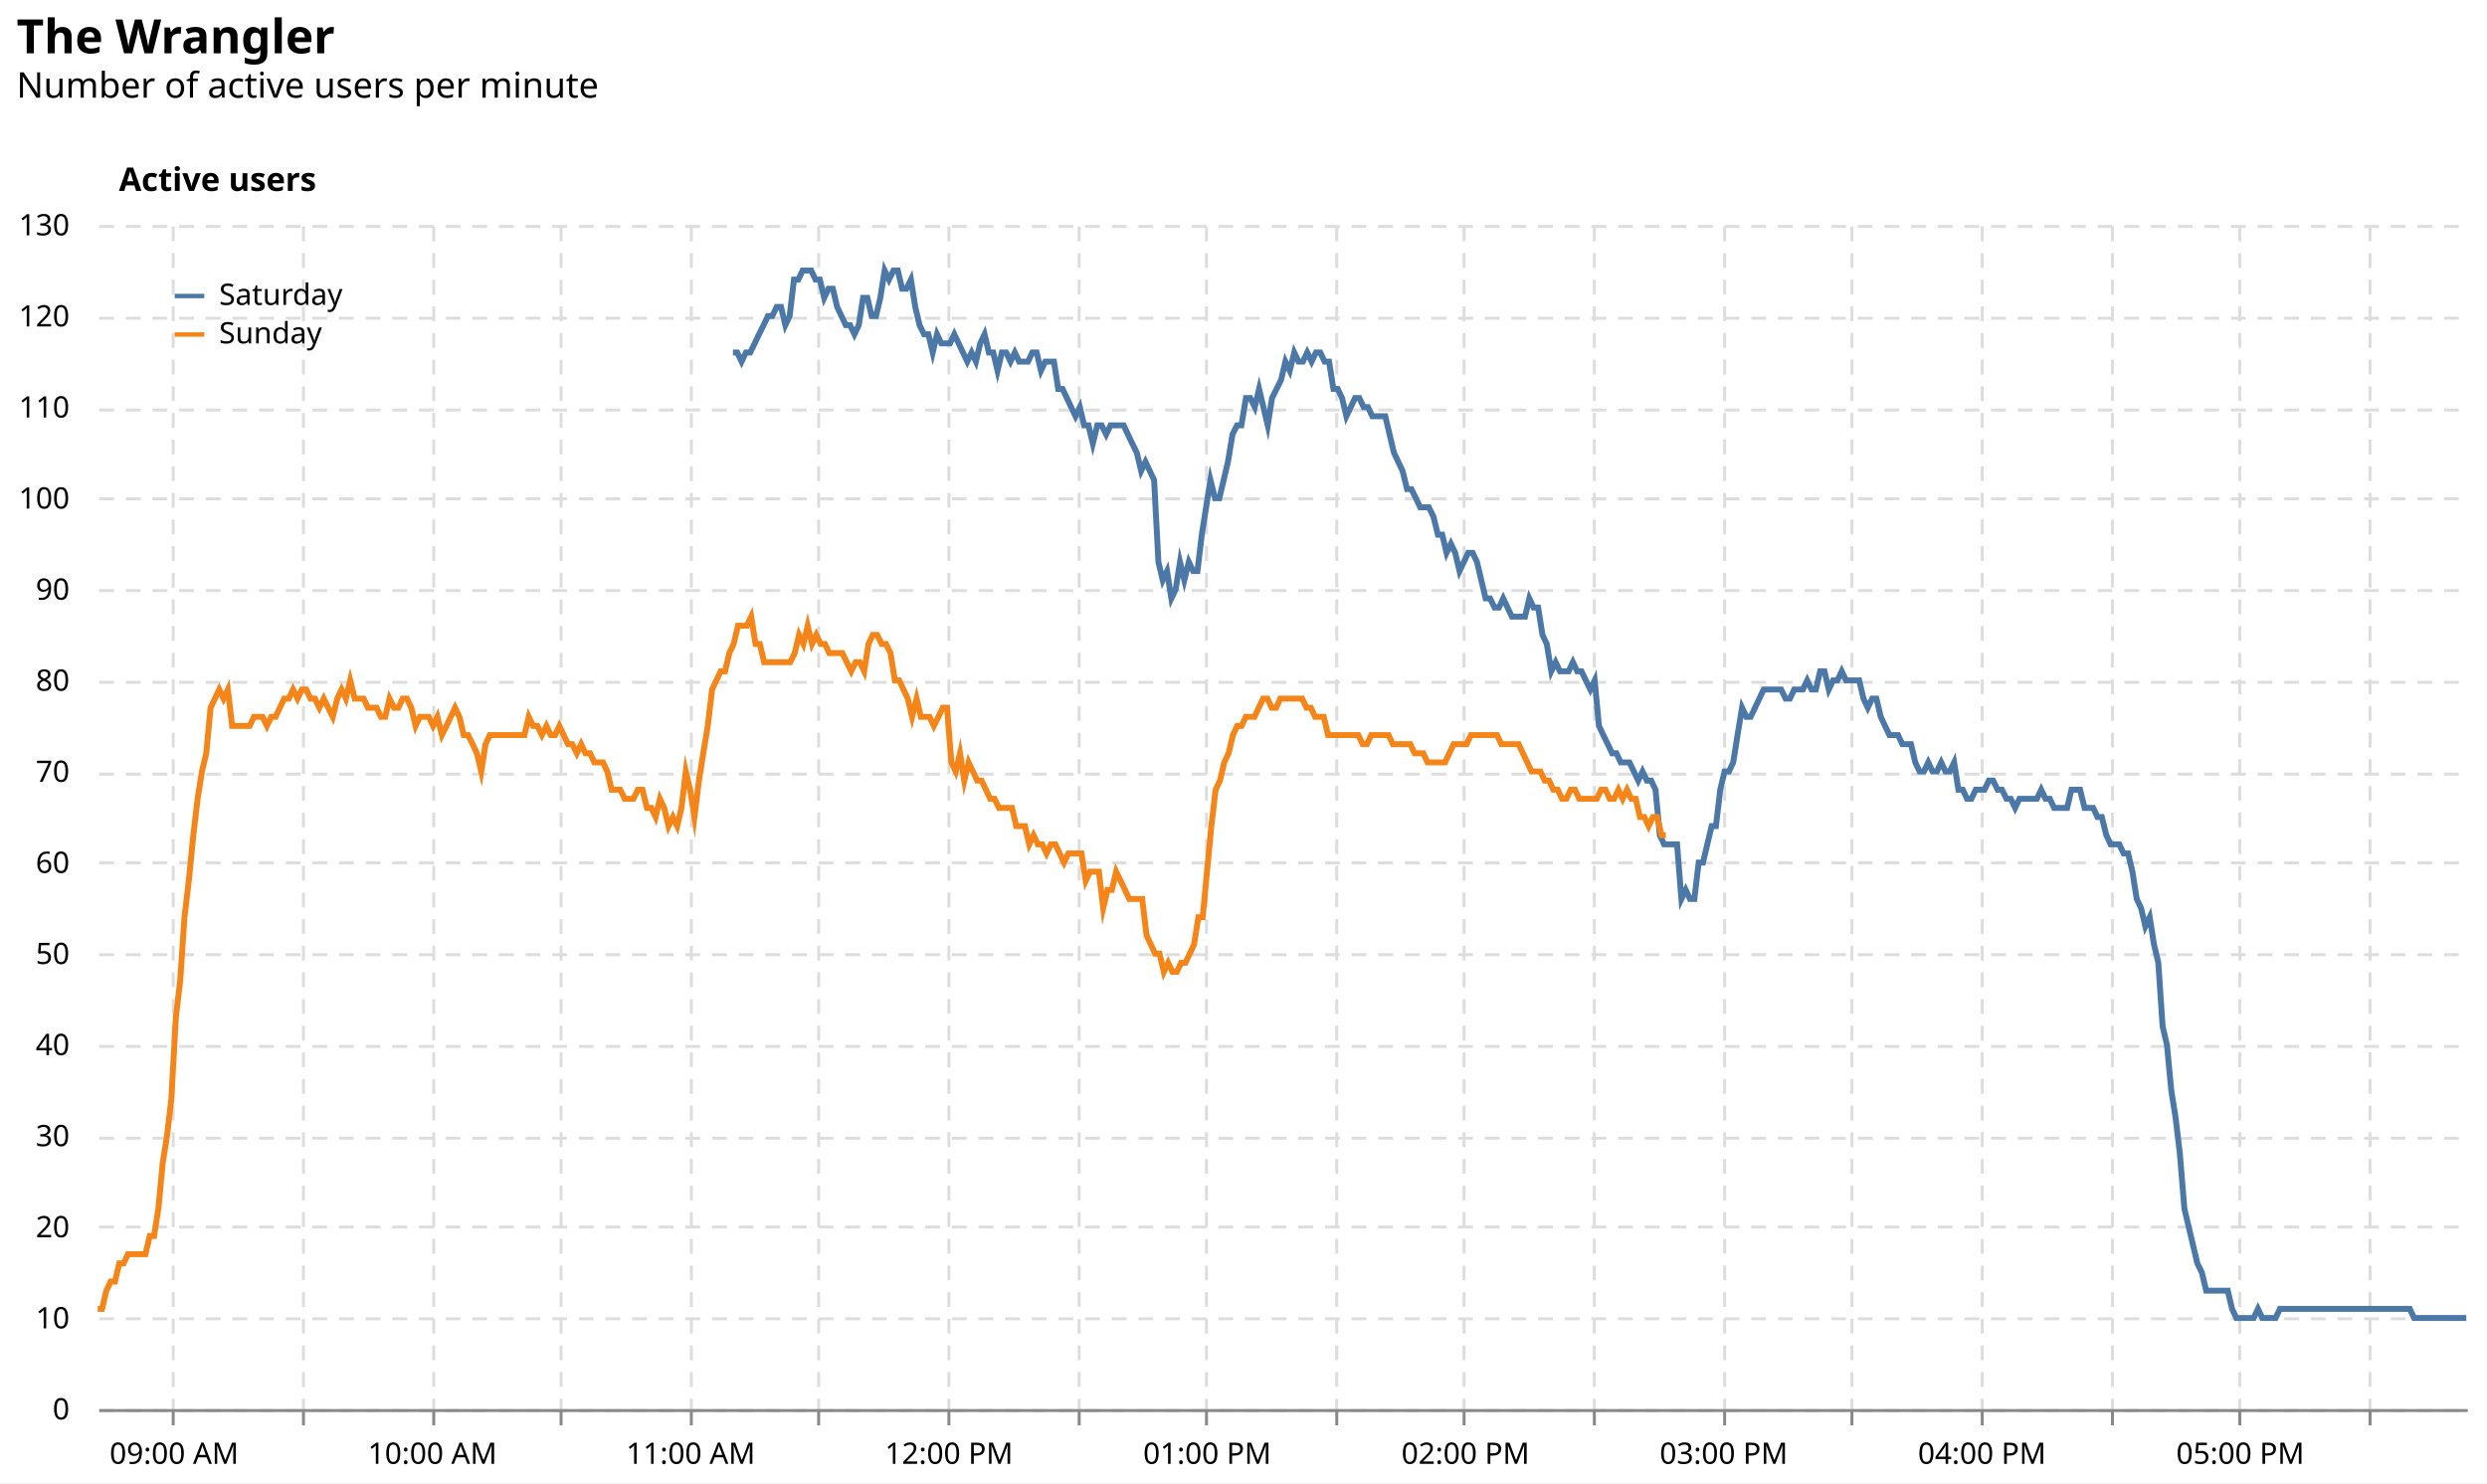
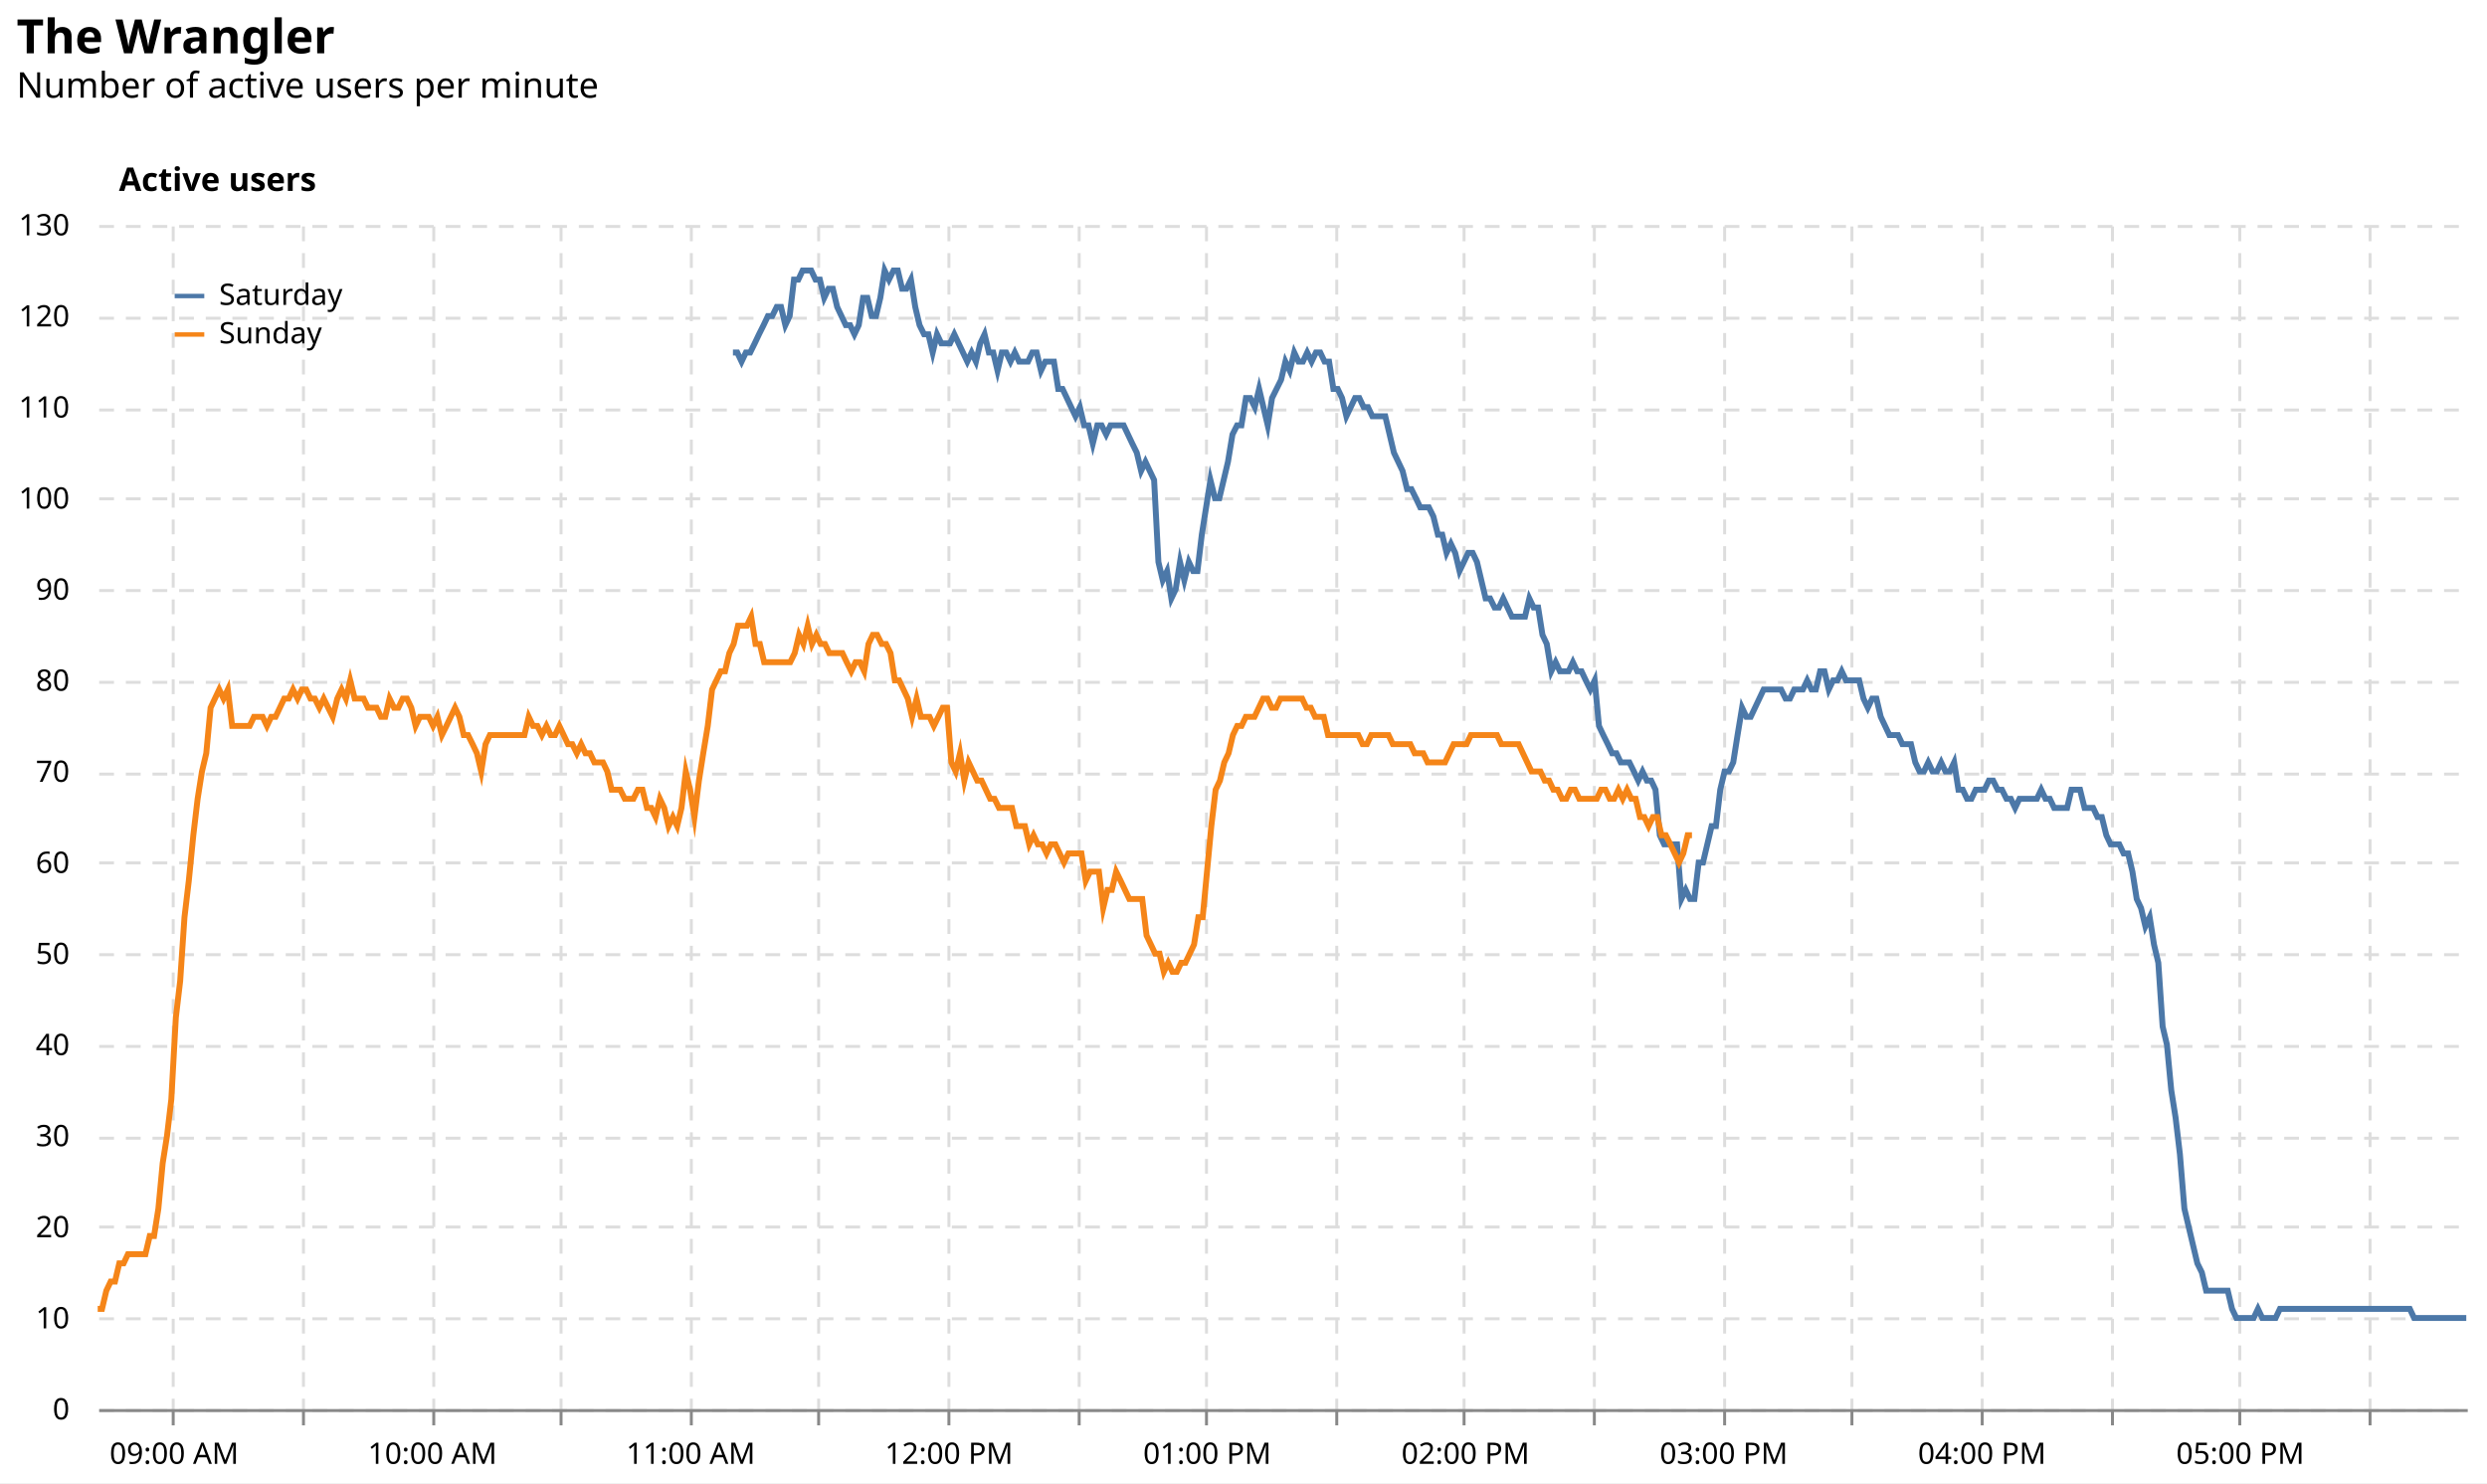
<svg xmlns="http://www.w3.org/2000/svg" version="1.1" class="marks" width="840" height="501" viewBox="0 0 840 501">
  <rect width="840" height="501" fill="white" />
  <g fill="none" stroke-miterlimit="10" transform="translate(33,76)">
    <g class="mark-group role-frame root" role="graphics-object" aria-roledescription="group mark container">
      <g transform="translate(0,0)">
        <path class="background" aria-hidden="true" d="M0,0h800v400h-800Z" stroke="#ddd" stroke-width="0" />
        <g>
          <g class="mark-group role-axis" role="graphics-symbol" aria-roledescription="axis" aria-label="X-axis for a time scale with values from Saturday, 13 November 2021, 8:42:34 AM to Saturday, 13 November 2021, 5:52:50 PM">
            <g transform="translate(0.5,400.5)">
              <path class="background" aria-hidden="true" d="M0,0h0v0h0Z" pointer-events="none" />
              <g>
                <g class="mark-rule role-axis-grid" pointer-events="none">
                  <line transform="translate(25,-400)" x2="0" y2="400" stroke="#ddd" stroke-width="1" stroke-dasharray="5,4" opacity="1" />
                  <line transform="translate(69,-400)" x2="0" y2="400" stroke="#ddd" stroke-width="1" stroke-dasharray="5,4" opacity="1" />
                  <line transform="translate(113,-400)" x2="0" y2="400" stroke="#ddd" stroke-width="1" stroke-dasharray="5,4" opacity="1" />
                  <line transform="translate(156,-400)" x2="0" y2="400" stroke="#ddd" stroke-width="1" stroke-dasharray="5,4" opacity="1" />
                  <line transform="translate(200,-400)" x2="0" y2="400" stroke="#ddd" stroke-width="1" stroke-dasharray="5,4" opacity="1" />
                  <line transform="translate(243,-400)" x2="0" y2="400" stroke="#ddd" stroke-width="1" stroke-dasharray="5,4" opacity="1" />
                  <line transform="translate(287,-400)" x2="0" y2="400" stroke="#ddd" stroke-width="1" stroke-dasharray="5,4" opacity="1" />
                  <line transform="translate(331,-400)" x2="0" y2="400" stroke="#ddd" stroke-width="1" stroke-dasharray="5,4" opacity="1" />
                  <line transform="translate(374,-400)" x2="0" y2="400" stroke="#ddd" stroke-width="1" stroke-dasharray="5,4" opacity="1" />
                  <line transform="translate(418,-400)" x2="0" y2="400" stroke="#ddd" stroke-width="1" stroke-dasharray="5,4" opacity="1" />
                  <line transform="translate(461,-400)" x2="0" y2="400" stroke="#ddd" stroke-width="1" stroke-dasharray="5,4" opacity="1" />
                  <line transform="translate(505,-400)" x2="0" y2="400" stroke="#ddd" stroke-width="1" stroke-dasharray="5,4" opacity="1" />
                  <line transform="translate(549,-400)" x2="0" y2="400" stroke="#ddd" stroke-width="1" stroke-dasharray="5,4" opacity="1" />
                  <line transform="translate(592,-400)" x2="0" y2="400" stroke="#ddd" stroke-width="1" stroke-dasharray="5,4" opacity="1" />
                  <line transform="translate(636,-400)" x2="0" y2="400" stroke="#ddd" stroke-width="1" stroke-dasharray="5,4" opacity="1" />
                  <line transform="translate(680,-400)" x2="0" y2="400" stroke="#ddd" stroke-width="1" stroke-dasharray="5,4" opacity="1" />
                  <line transform="translate(723,-400)" x2="0" y2="400" stroke="#ddd" stroke-width="1" stroke-dasharray="5,4" opacity="1" />
                  <line transform="translate(767,-400)" x2="0" y2="400" stroke="#ddd" stroke-width="1" stroke-dasharray="5,4" opacity="1" />
                </g>
              </g>
              <path class="foreground" aria-hidden="true" d="" pointer-events="none" display="none" />
            </g>
          </g>
          <g class="mark-group role-axis" role="graphics-symbol" aria-roledescription="axis" aria-label="Y-axis for a linear scale with values from 0 to 130">
            <g transform="translate(0.5,0.5)">
              <path class="background" aria-hidden="true" d="M0,0h0v0h0Z" pointer-events="none" />
              <g>
                <g class="mark-rule role-axis-grid" pointer-events="none">
                  <line transform="translate(0,400)" x2="800" y2="0" stroke="#ddd" stroke-width="1" stroke-dasharray="5,4" opacity="1" />
                  <line transform="translate(0,369)" x2="800" y2="0" stroke="#ddd" stroke-width="1" stroke-dasharray="5,4" opacity="1" />
                  <line transform="translate(0,338)" x2="800" y2="0" stroke="#ddd" stroke-width="1" stroke-dasharray="5,4" opacity="1" />
                  <line transform="translate(0,308)" x2="800" y2="0" stroke="#ddd" stroke-width="1" stroke-dasharray="5,4" opacity="1" />
                  <line transform="translate(0,277)" x2="800" y2="0" stroke="#ddd" stroke-width="1" stroke-dasharray="5,4" opacity="1" />
                  <line transform="translate(0,246)" x2="800" y2="0" stroke="#ddd" stroke-width="1" stroke-dasharray="5,4" opacity="1" />
                  <line transform="translate(0,215)" x2="800" y2="0" stroke="#ddd" stroke-width="1" stroke-dasharray="5,4" opacity="1" />
                  <line transform="translate(0,185)" x2="800" y2="0" stroke="#ddd" stroke-width="1" stroke-dasharray="5,4" opacity="1" />
                  <line transform="translate(0,154)" x2="800" y2="0" stroke="#ddd" stroke-width="1" stroke-dasharray="5,4" opacity="1" />
                  <line transform="translate(0,123)" x2="800" y2="0" stroke="#ddd" stroke-width="1" stroke-dasharray="5,4" opacity="1" />
                  <line transform="translate(0,92)" x2="800" y2="0" stroke="#ddd" stroke-width="1" stroke-dasharray="5,4" opacity="1" />
                  <line transform="translate(0,62)" x2="800" y2="0" stroke="#ddd" stroke-width="1" stroke-dasharray="5,4" opacity="1" />
                  <line transform="translate(0,31)" x2="800" y2="0" stroke="#ddd" stroke-width="1" stroke-dasharray="5,4" opacity="1" />
                  <line transform="translate(0,0)" x2="800" y2="0" stroke="#ddd" stroke-width="1" stroke-dasharray="5,4" opacity="1" />
                </g>
              </g>
              <path class="foreground" aria-hidden="true" d="" pointer-events="none" display="none" />
            </g>
          </g>
          <g class="mark-group role-axis" role="graphics-symbol" aria-roledescription="axis" aria-label="X-axis for a time scale with values from Saturday, 13 November 2021, 8:42:34 AM to Saturday, 13 November 2021, 5:52:50 PM">
            <g transform="translate(0.5,400.5)">
              <path class="background" aria-hidden="true" d="M0,0h0v0h0Z" pointer-events="none" />
              <g>
                <g class="mark-rule role-axis-tick" pointer-events="none">
                  <line transform="translate(25,0)" x2="0" y2="5" stroke="#888" stroke-width="1" opacity="1" />
                  <line transform="translate(69,0)" x2="0" y2="5" stroke="#888" stroke-width="1" opacity="1" />
                  <line transform="translate(113,0)" x2="0" y2="5" stroke="#888" stroke-width="1" opacity="1" />
                  <line transform="translate(156,0)" x2="0" y2="5" stroke="#888" stroke-width="1" opacity="1" />
                  <line transform="translate(200,0)" x2="0" y2="5" stroke="#888" stroke-width="1" opacity="1" />
                  <line transform="translate(243,0)" x2="0" y2="5" stroke="#888" stroke-width="1" opacity="1" />
                  <line transform="translate(287,0)" x2="0" y2="5" stroke="#888" stroke-width="1" opacity="1" />
                  <line transform="translate(331,0)" x2="0" y2="5" stroke="#888" stroke-width="1" opacity="1" />
                  <line transform="translate(374,0)" x2="0" y2="5" stroke="#888" stroke-width="1" opacity="1" />
                  <line transform="translate(418,0)" x2="0" y2="5" stroke="#888" stroke-width="1" opacity="1" />
                  <line transform="translate(461,0)" x2="0" y2="5" stroke="#888" stroke-width="1" opacity="1" />
                  <line transform="translate(505,0)" x2="0" y2="5" stroke="#888" stroke-width="1" opacity="1" />
                  <line transform="translate(549,0)" x2="0" y2="5" stroke="#888" stroke-width="1" opacity="1" />
                  <line transform="translate(592,0)" x2="0" y2="5" stroke="#888" stroke-width="1" opacity="1" />
                  <line transform="translate(636,0)" x2="0" y2="5" stroke="#888" stroke-width="1" opacity="1" />
                  <line transform="translate(680,0)" x2="0" y2="5" stroke="#888" stroke-width="1" opacity="1" />
                  <line transform="translate(723,0)" x2="0" y2="5" stroke="#888" stroke-width="1" opacity="1" />
                  <line transform="translate(767,0)" x2="0" y2="5" stroke="#888" stroke-width="1" opacity="1" />
                </g>
                <g class="mark-text role-axis-label" pointer-events="none">
                  <text text-anchor="middle" transform="translate(25.33315,18)" font-family="Sometype Mono" font-size="10px" fill="#000" opacity="1">09:00 AM</text>
                  <text text-anchor="middle" transform="translate(68.94796,18)" font-family="Sometype Mono" font-size="10px" fill="#000" opacity="0">09:30 AM</text>
                  <text text-anchor="middle" transform="translate(112.5628,18)" font-family="Sometype Mono" font-size="10px" fill="#000" opacity="1">10:00 AM</text>
                  <text text-anchor="middle" transform="translate(156.1776,18)" font-family="Sometype Mono" font-size="10px" fill="#000" opacity="0">10:30 AM</text>
                  <text text-anchor="middle" transform="translate(199.7924,18)" font-family="Sometype Mono" font-size="10px" fill="#000" opacity="1">11:00 AM</text>
                  <text text-anchor="middle" transform="translate(243.4072,18)" font-family="Sometype Mono" font-size="10px" fill="#000" opacity="0">11:30 AM</text>
                  <text text-anchor="middle" transform="translate(287.022,18)" font-family="Sometype Mono" font-size="10px" fill="#000" opacity="1">12:00 PM</text>
                  <text text-anchor="middle" transform="translate(330.6368,18)" font-family="Sometype Mono" font-size="10px" fill="#000" opacity="0">12:30 PM</text>
                  <text text-anchor="middle" transform="translate(374.2516,18)" font-family="Sometype Mono" font-size="10px" fill="#000" opacity="1">01:00 PM</text>
                  <text text-anchor="middle" transform="translate(417.8664,18)" font-family="Sometype Mono" font-size="10px" fill="#000" opacity="0">01:30 PM</text>
                  <text text-anchor="middle" transform="translate(461.4812,18)" font-family="Sometype Mono" font-size="10px" fill="#000" opacity="1">02:00 PM</text>
                  <text text-anchor="middle" transform="translate(505.096,18)" font-family="Sometype Mono" font-size="10px" fill="#000" opacity="0">02:30 PM</text>
                  <text text-anchor="middle" transform="translate(548.7109,18)" font-family="Sometype Mono" font-size="10px" fill="#000" opacity="1">03:00 PM</text>
                  <text text-anchor="middle" transform="translate(592.3257,18)" font-family="Sometype Mono" font-size="10px" fill="#000" opacity="0">03:30 PM</text>
                  <text text-anchor="middle" transform="translate(635.9405,18)" font-family="Sometype Mono" font-size="10px" fill="#000" opacity="1">04:00 PM</text>
                  <text text-anchor="middle" transform="translate(679.5553,18)" font-family="Sometype Mono" font-size="10px" fill="#000" opacity="0">04:30 PM</text>
                  <text text-anchor="middle" transform="translate(723.1701,18)" font-family="Sometype Mono" font-size="10px" fill="#000" opacity="1">05:00 PM</text>
                  <text text-anchor="middle" transform="translate(766.7849,18)" font-family="Sometype Mono" font-size="10px" fill="#000" opacity="0">05:30 PM</text>
                </g>
                <g class="mark-rule role-axis-domain" pointer-events="none">
                  <line transform="translate(0,0)" x2="800" y2="0" stroke="#888" stroke-width="1" opacity="1" />
                </g>
              </g>
              <path class="foreground" aria-hidden="true" d="" pointer-events="none" display="none" />
            </g>
          </g>
          <g class="mark-group role-axis" role="graphics-symbol" aria-roledescription="axis" aria-label="Y-axis titled 'Active users' for a linear scale with values from 0 to 130">
            <g transform="translate(0.5,0.5)">
              <path class="background" aria-hidden="true" d="M0,0h0v0h0Z" pointer-events="none" />
              <g>
                <g class="mark-text role-axis-label" pointer-events="none">
                  <text text-anchor="end" transform="translate(-10,403)" font-family="Sometype Mono" font-size="10px" fill="#000" opacity="1">0</text>
                  <text text-anchor="end" transform="translate(-10,372.2308)" font-family="Sometype Mono" font-size="10px" fill="#000" opacity="1">10</text>
                  <text text-anchor="end" transform="translate(-10,341.4615)" font-family="Sometype Mono" font-size="10px" fill="#000" opacity="1">20</text>
                  <text text-anchor="end" transform="translate(-10,310.6923)" font-family="Sometype Mono" font-size="10px" fill="#000" opacity="1">30</text>
                  <text text-anchor="end" transform="translate(-10,279.9231)" font-family="Sometype Mono" font-size="10px" fill="#000" opacity="1">40</text>
                  <text text-anchor="end" transform="translate(-10,249.1538)" font-family="Sometype Mono" font-size="10px" fill="#000" opacity="1">50</text>
                  <text text-anchor="end" transform="translate(-10,218.3846)" font-family="Sometype Mono" font-size="10px" fill="#000" opacity="1">60</text>
                  <text text-anchor="end" transform="translate(-10,187.6154)" font-family="Sometype Mono" font-size="10px" fill="#000" opacity="1">70</text>
                  <text text-anchor="end" transform="translate(-10,156.8462)" font-family="Sometype Mono" font-size="10px" fill="#000" opacity="1">80</text>
                  <text text-anchor="end" transform="translate(-10,126.0769)" font-family="Sometype Mono" font-size="10px" fill="#000" opacity="1">90</text>
                  <text text-anchor="end" transform="translate(-10,95.30769)" font-family="Sometype Mono" font-size="10px" fill="#000" opacity="1">100</text>
                  <text text-anchor="end" transform="translate(-10,64.53846)" font-family="Sometype Mono" font-size="10px" fill="#000" opacity="1">110</text>
                  <text text-anchor="end" transform="translate(-10,33.76923)" font-family="Sometype Mono" font-size="10px" fill="#000" opacity="1">120</text>
                  <text text-anchor="end" transform="translate(-10,3)" font-family="Sometype Mono" font-size="10px" fill="#000" opacity="1">130</text>
                </g>
                <g class="mark-text role-axis-title" pointer-events="none">
                  <text text-anchor="middle" transform="translate(40,-12)" font-family="Sometype Mono" font-size="11px" font-weight="bold" fill="#000" opacity="1">Active users</text>
                </g>
              </g>
              <path class="foreground" aria-hidden="true" d="" pointer-events="none" display="none" />
            </g>
          </g>
          <g class="mark-group role-scope pathgroup" role="graphics-object" aria-roledescription="group mark container">
            <g transform="translate(0,0)">
              <path class="background" aria-hidden="true" d="M0,0h800v400h-800Z" />
              <g>
                <g class="mark-line role-mark marks" role="graphics-symbol" aria-roledescription="line mark container">
                  <path d="M214.555,43.077L216.012,43.077L217.469,46.154L218.926,43.077L220.384,43.077L221.903,40L223.36,36.923L224.902,33.846L226.36,30.769L227.817,30.769L229.338,27.692L230.795,27.692L232.253,33.846L233.71,30.769L235.167,18.462L236.625,18.462L238.082,15.385L239.539,15.385L240.996,15.385L242.454,18.462L243.912,18.462L245.384,24.615L246.841,21.538L248.298,21.538L249.756,27.692L251.213,30.769L252.671,33.846L254.128,33.846L255.586,36.923L257.044,33.846L258.503,24.615L259.96,24.615L261.417,30.769L262.875,30.769L264.332,24.615L265.791,15.385L267.252,18.462L268.776,15.385L270.238,15.385L271.696,21.538L273.153,21.538L274.672,18.462L276.13,27.692L277.588,33.846L279.108,36.923L280.565,36.923L282.027,43.077L283.484,36.923L284.942,40L286.399,40L287.861,40L289.322,36.923L290.783,40L292.243,43.077L293.705,46.154L295.165,43.077L296.627,46.154L298.085,40L299.542,36.923L301.002,43.077L302.463,43.077L303.921,49.231L305.382,43.077L306.841,43.077L308.304,46.154L309.764,43.077L311.226,46.154L312.687,46.154L314.214,46.154L315.675,43.077L317.133,43.077L318.596,49.231L320.054,46.154L321.512,46.154L322.969,46.154L324.426,55.385L325.881,55.385L327.342,58.462L328.799,61.538L330.261,64.615L331.72,61.538L333.183,67.692L334.642,67.692L336.104,73.846L337.628,67.692L339.087,67.692L340.616,70.769L342.077,67.692L343.535,67.692L344.997,67.692L346.52,67.692L347.977,70.769L349.436,73.846L350.957,76.923L352.419,83.077L353.881,80L355.339,83.077L356.807,86.154L358.264,113.846L359.721,120L361.181,116.923L362.638,126.154L364.096,123.077L365.553,113.846L367.015,120L368.537,113.846L369.994,116.923L371.451,116.923L372.914,104.615L374.371,95.385L375.829,86.154L377.358,92.308L378.841,92.308L380.298,86.154L381.755,80L383.278,70.769L384.827,67.692L386.285,67.692L387.819,58.462L389.281,58.462L390.807,61.538L392.268,55.385L393.725,61.538L395.183,67.692L396.641,58.462L398.165,55.385L399.697,52.308L401.154,46.154L402.612,49.231L404.14,43.077L405.599,46.154L407.056,46.154L408.515,43.077L410.002,46.154L411.462,43.077L412.924,43.077L414.384,46.154L415.904,46.154L417.362,55.385L418.823,55.385L420.286,58.462L421.746,64.615L423.21,61.538L424.667,58.462L426.129,58.462L427.589,61.538L429.051,61.538L430.511,64.615L431.969,64.615L433.429,64.615L434.887,64.615L436.345,70.769L437.802,76.923L439.261,80L440.724,83.077L442.248,89.231L443.705,89.231L445.232,92.308L446.69,95.385L448.148,95.385L449.605,95.385L451.13,98.462L452.663,104.615L454.123,104.615L455.585,110.769L457.045,107.692L458.503,110.769L459.966,116.923L461.425,113.846L462.882,110.769L464.402,110.769L465.86,113.846L467.317,120L468.776,126.154L470.28,126.154L471.804,129.231L473.261,129.231L474.72,126.154L476.177,129.231L477.635,132.308L479.092,132.308L480.62,132.308L482.077,132.308L483.535,126.154L484.993,129.231L486.52,129.231L487.978,138.462L489.435,141.538L490.964,150.769L492.422,147.692L493.879,150.769L495.337,150.769L496.794,150.769L498.252,147.692L499.709,150.769L501.167,150.769L502.624,153.846L504.147,156.923L505.605,153.846L507.062,169.231L508.52,172.308L510.045,175.385L511.503,178.462L512.961,178.462L514.418,181.538L515.876,181.538L517.333,181.538L518.854,184.615L520.312,187.692L521.77,184.615L523.243,187.692L524.7,187.692L526.158,190.769L527.615,206.154L529.072,209.231L530.529,209.231L531.987,209.231L533.444,209.231L534.902,227.692L536.359,224.615L537.817,227.692L539.279,227.692L540.737,215.385L542.194,215.385L543.652,209.231L545.109,203.077L546.566,203.077L548.024,190.769L549.481,184.615L550.952,184.615L552.41,181.538L553.867,172.308L555.392,163.077L556.849,166.154L558.309,166.154L559.766,163.077L561.224,160L562.681,156.923L564.138,156.923L565.663,156.923L567.121,156.923L568.578,156.923L570.1,160L571.557,160L573.016,156.923L574.474,156.923L575.933,156.923L577.391,153.846L578.849,156.923L580.306,156.923L581.764,150.769L583.221,150.769L584.679,156.923L586.139,153.846L587.597,153.846L589.054,150.769L590.512,153.846L591.969,153.846L593.492,153.846L594.95,153.846L596.407,160L597.865,163.077L599.323,160L600.781,160L602.238,166.154L603.696,169.231L605.154,172.308L606.611,172.308L608.069,172.308L609.526,175.385L610.984,175.385L612.442,175.385L613.899,181.538L615.357,184.615L616.814,184.615L618.272,181.538L619.729,184.615L621.187,184.615L622.646,181.538L624.103,184.615L625.561,184.615L627.019,181.538L628.476,190.769L629.934,190.769L631.391,193.846L632.849,193.846L634.306,190.769L635.828,190.769L637.286,190.769L638.744,187.692L640.201,187.692L641.718,190.769L643.176,190.769L644.705,193.846L646.163,193.846L647.622,196.923L649.08,193.846L650.599,193.846L652.057,193.846L653.514,193.846L654.972,193.846L656.429,190.769L657.887,193.846L659.344,193.846L660.802,196.923L662.261,196.923L663.718,196.923L665.176,196.923L666.633,190.769L668.091,190.769L669.549,190.769L671.069,196.923L672.527,196.923L673.984,196.923L675.442,200L676.9,200L678.424,206.154L679.881,209.231L681.342,209.231L682.8,209.231L684.258,212.308L685.782,212.308L687.24,218.462L688.697,227.692L690.155,230.769L691.612,236.923L693.07,233.846L694.528,243.077L694.528,243.077L695.985,249.231L697.443,270.769L698.9,276.923L700.358,292.308L701.816,301.538L703.273,313.846L704.791,332.308L706.249,338.462L707.707,344.615L709.165,350.769L710.686,353.846L712.143,360L713.602,360L715.059,360L716.516,360L717.974,360L719.432,360L720.889,366.154L722.35,369.231L723.808,369.231L725.266,369.231L726.723,369.231L728.181,369.231L729.639,366.154L731.097,369.231L732.623,369.231L734.081,369.231L735.598,369.231L737.056,366.154L738.514,366.154L739.972,366.154L741.43,366.154L742.887,366.154L744.345,366.154L745.802,366.154L747.26,366.154L748.718,366.154L750.175,366.154L751.633,366.154L753.091,366.154L754.615,366.154L756.073,366.154L757.531,366.154L758.989,366.154L760.456,366.154L761.914,366.154L763.371,366.154L764.829,366.154L766.287,366.154L767.745,366.154L769.203,366.154L770.661,366.154L772.118,366.154L773.576,366.154L775.034,366.154L776.491,366.154L777.949,366.154L779.406,366.154L780.927,366.154L782.384,369.231L783.841,369.231L785.299,369.231L786.818,369.231L788.275,369.231L789.732,369.231L791.19,369.231L792.713,369.231L794.17,369.231L795.628,369.231L797.085,369.231L798.543,369.231L800,369.231" stroke="#4c78a8" stroke-width="2" />
                </g>
              </g>
              <path class="foreground" aria-hidden="true" d="" display="none" />
            </g>
            <g transform="translate(0,0)">
              <path class="background" aria-hidden="true" d="M0,0h800v400h-800Z" />
              <g>
                <g class="mark-line role-mark marks" role="graphics-symbol" aria-roledescription="line mark container">
-                   <path d="M0,366.154L1.46,366.154L2.918,360L4.375,356.923L5.833,356.923L7.291,350.769L8.749,350.769L10.207,347.692L11.733,347.692L13.191,347.692L14.649,347.692L16.117,347.692L17.576,341.538L19.033,341.538L20.491,332.308L21.95,316.923L23.407,307.692L24.864,295.385L26.394,267.692L27.853,255.385L29.311,233.846L30.769,221.538L32.294,206.154L33.752,193.846L35.21,184.615L36.667,178.462L38.125,163.077L39.582,160L41.04,156.923L42.497,160L43.955,156.923L45.413,169.231L46.87,169.231L48.328,169.231L49.785,169.231L51.316,169.231L52.773,166.154L54.237,166.154L55.696,166.154L57.154,169.231L58.612,166.154L60.069,166.154L61.527,163.077L62.984,160L64.511,160L65.969,156.923L67.49,160L68.948,156.923L70.413,156.923L71.87,160L73.329,160L74.871,163.077L76.333,160L77.852,163.077L79.384,166.154L80.914,160L82.372,156.923L83.829,160L85.287,153.846L86.808,160L88.362,160L89.819,160L91.277,163.077L92.734,163.077L94.192,163.077L95.65,166.154L97.107,166.154L98.565,160L100.088,163.077L101.545,163.077L103.003,160L104.46,160L105.917,163.077L107.375,169.231L108.832,166.154L110.359,166.154L111.817,166.154L113.275,169.231L114.732,166.154L116.257,172.308L117.782,169.231L119.241,166.154L120.699,163.077L122.165,166.154L123.627,172.308L125.094,172.308L126.618,175.385L128.078,178.462L129.536,184.615L130.995,175.385L132.453,172.308L133.911,172.308L135.37,172.308L136.829,172.308L138.288,172.308L139.746,172.308L141.205,172.308L142.665,172.308L144.123,172.308L145.581,166.154L147.041,169.231L148.498,169.231L150.031,172.308L151.556,169.231L153.014,172.308L154.471,172.308L155.928,169.231L157.385,172.308L158.843,175.385L160.3,175.385L161.829,178.462L163.286,175.385L164.744,178.462L166.28,178.462L167.739,181.538L169.197,181.538L170.655,181.538L172.113,184.615L173.57,190.769L175.028,190.769L176.492,190.769L178.015,193.846L179.472,193.846L180.93,193.846L182.456,190.769L183.993,190.769L185.515,196.923L186.972,196.923L188.429,200L189.887,193.846L191.345,196.923L192.802,203.077L194.26,200L195.717,203.077L197.174,196.923L198.632,184.615L200.09,190.769L201.548,200L203.071,187.692L204.529,178.462L206.052,169.231L207.51,156.923L208.967,153.846L210.425,150.769L211.883,150.769L213.341,144.615L214.798,141.538L216.259,135.385L217.804,135.385L219.262,135.385L220.72,132.308L222.178,141.538L223.635,141.538L225.095,147.692L226.612,147.692L228.07,147.692L229.528,147.692L230.988,147.692L232.445,147.692L233.903,147.692L235.425,144.615L236.886,138.462L238.344,141.538L239.802,135.385L241.259,141.538L242.717,138.462L244.175,141.538L245.632,141.538L247.091,144.615L248.548,144.615L250.066,144.615L251.524,144.615L252.981,147.692L254.51,150.769L255.967,147.692L257.425,147.692L258.883,150.769L260.34,141.538L261.799,138.462L263.257,138.462L264.802,141.538L266.26,141.538L267.781,144.615L269.238,153.846L270.696,153.846L272.153,156.923L273.611,160L275.068,166.154L276.585,160L278.042,166.154L279.5,166.154L280.958,166.154L282.415,169.231L283.944,166.154L285.412,163.077L286.87,163.077L288.328,181.538L289.785,184.615L291.243,178.462L292.7,187.692L294.158,181.538L295.616,184.615L297.073,187.692L298.53,187.692L299.988,190.769L301.445,193.846L302.903,193.846L304.426,196.923L305.884,196.923L307.342,196.923L308.8,196.923L310.257,203.077L311.715,203.077L313.173,203.077L314.63,209.231L316.088,206.154L317.545,209.231L319.003,209.231L320.472,212.308L321.93,209.231L323.454,209.231L324.912,212.308L326.37,215.385L327.827,212.308L329.285,212.308L330.743,212.308L332.261,212.308L333.718,221.538L335.176,218.462L336.634,218.462L338.159,218.462L339.617,230.769L341.074,224.615L342.532,224.615L343.99,218.462L345.506,221.538L346.966,224.615L348.424,227.692L349.881,227.692L351.338,227.692L352.795,227.692L354.253,240L355.711,243.077L357.169,246.154L358.636,246.154L360.093,252.308L361.552,249.231L363.009,252.308L364.468,252.308L365.925,249.231L367.383,249.231L368.841,246.154L370.298,243.077L371.757,233.846L373.218,233.846L373.218,233.846L374.675,218.462L376.133,203.077L377.59,190.769L379.048,187.692L380.505,181.538L381.963,178.462L383.421,172.308L384.878,169.231L386.336,169.231L387.793,166.154L389.251,166.154L390.708,166.154L392.167,163.077L393.624,160L395.082,160L396.541,163.077L397.998,163.077L399.456,160L400.981,160L402.439,160L403.897,160L405.354,160L406.812,160L408.269,163.077L409.732,163.077L411.191,166.154L412.648,166.154L414.106,166.154L415.563,172.308L417.022,172.308L418.48,172.308L419.937,172.308L421.395,172.308L422.853,172.308L424.31,172.308L425.768,172.308L427.225,175.385L428.682,175.385L430.14,172.308L431.599,172.308L433.057,172.308L434.515,172.308L435.973,172.308L437.43,175.385L438.9,175.385L440.357,175.385L441.882,175.385L443.34,175.385L444.799,178.462L446.256,178.462L447.714,178.462L449.172,181.538L450.688,181.538L452.145,181.538L453.603,181.538L455.06,181.538L456.518,178.462L457.975,175.385L459.433,175.385L460.891,175.385L462.348,175.385L463.806,172.308L465.263,172.308L466.791,172.308L468.249,172.308L469.708,172.308L471.167,172.308L472.627,172.308L474.085,175.385L475.547,175.385L477.004,175.385L478.463,175.385L479.92,175.385L481.377,178.462L482.835,181.538L484.292,184.615L485.827,184.615L487.285,184.615L488.743,187.692L490.201,187.692L491.658,190.769L493.121,190.769L494.581,193.846L496.039,193.846L497.496,190.769L498.954,190.769L500.412,193.846L501.958,193.846L503.416,193.846L504.876,193.846L506.333,193.846L507.791,190.769L509.248,190.769L510.705,193.846L512.163,193.846L513.622,190.769L515.079,193.846L516.538,190.769L517.996,193.846L519.452,193.846L520.91,200L522.367,200L523.825,203.077L525.282,200L526.74,200L528.198,206.154L529.655,206.154" stroke="#f58518" stroke-width="2" />
+                   <path d="M0,366.154L1.46,366.154L2.918,360L4.375,356.923L5.833,356.923L7.291,350.769L8.749,350.769L10.207,347.692L11.733,347.692L13.191,347.692L14.649,347.692L16.117,347.692L17.576,341.538L19.033,341.538L20.491,332.308L21.95,316.923L23.407,307.692L24.864,295.385L26.394,267.692L27.853,255.385L29.311,233.846L30.769,221.538L32.294,206.154L33.752,193.846L35.21,184.615L36.667,178.462L38.125,163.077L39.582,160L41.04,156.923L42.497,160L43.955,156.923L45.413,169.231L46.87,169.231L48.328,169.231L49.785,169.231L51.316,169.231L52.773,166.154L54.237,166.154L55.696,166.154L57.154,169.231L58.612,166.154L60.069,166.154L61.527,163.077L62.984,160L64.511,160L65.969,156.923L67.49,160L68.948,156.923L70.413,156.923L71.87,160L73.329,160L74.871,163.077L76.333,160L77.852,163.077L79.384,166.154L80.914,160L82.372,156.923L83.829,160L85.287,153.846L86.808,160L88.362,160L89.819,160L91.277,163.077L92.734,163.077L94.192,163.077L95.65,166.154L97.107,166.154L98.565,160L100.088,163.077L101.545,163.077L103.003,160L104.46,160L105.917,163.077L107.375,169.231L108.832,166.154L110.359,166.154L111.817,166.154L113.275,169.231L114.732,166.154L116.257,172.308L117.782,169.231L119.241,166.154L120.699,163.077L122.165,166.154L123.627,172.308L125.094,172.308L126.618,175.385L128.078,178.462L129.536,184.615L130.995,175.385L132.453,172.308L133.911,172.308L135.37,172.308L136.829,172.308L138.288,172.308L139.746,172.308L141.205,172.308L142.665,172.308L144.123,172.308L145.581,166.154L147.041,169.231L148.498,169.231L150.031,172.308L151.556,169.231L153.014,172.308L154.471,172.308L155.928,169.231L157.385,172.308L158.843,175.385L160.3,175.385L161.829,178.462L163.286,175.385L164.744,178.462L166.28,178.462L167.739,181.538L169.197,181.538L170.655,181.538L172.113,184.615L173.57,190.769L175.028,190.769L176.492,190.769L178.015,193.846L179.472,193.846L180.93,193.846L182.456,190.769L183.993,190.769L185.515,196.923L186.972,196.923L188.429,200L189.887,193.846L191.345,196.923L192.802,203.077L194.26,200L195.717,203.077L197.174,196.923L198.632,184.615L200.09,190.769L201.548,200L203.071,187.692L204.529,178.462L206.052,169.231L207.51,156.923L208.967,153.846L210.425,150.769L211.883,150.769L213.341,144.615L214.798,141.538L216.259,135.385L217.804,135.385L219.262,135.385L220.72,132.308L222.178,141.538L223.635,141.538L225.095,147.692L226.612,147.692L228.07,147.692L229.528,147.692L230.988,147.692L232.445,147.692L233.903,147.692L235.425,144.615L236.886,138.462L238.344,141.538L239.802,135.385L241.259,141.538L242.717,138.462L244.175,141.538L245.632,141.538L247.091,144.615L248.548,144.615L250.066,144.615L251.524,144.615L252.981,147.692L254.51,150.769L255.967,147.692L257.425,147.692L258.883,150.769L260.34,141.538L261.799,138.462L263.257,138.462L264.802,141.538L266.26,141.538L267.781,144.615L269.238,153.846L270.696,153.846L272.153,156.923L273.611,160L275.068,166.154L276.585,160L278.042,166.154L279.5,166.154L280.958,166.154L282.415,169.231L283.944,166.154L285.412,163.077L286.87,163.077L288.328,181.538L289.785,184.615L291.243,178.462L292.7,187.692L294.158,181.538L295.616,184.615L297.073,187.692L298.53,187.692L299.988,190.769L301.445,193.846L302.903,193.846L304.426,196.923L305.884,196.923L307.342,196.923L308.8,196.923L310.257,203.077L311.715,203.077L313.173,203.077L314.63,209.231L316.088,206.154L317.545,209.231L319.003,209.231L320.472,212.308L321.93,209.231L323.454,209.231L324.912,212.308L326.37,215.385L327.827,212.308L329.285,212.308L330.743,212.308L332.261,212.308L333.718,221.538L335.176,218.462L336.634,218.462L338.159,218.462L339.617,230.769L341.074,224.615L342.532,224.615L343.99,218.462L345.506,221.538L346.966,224.615L348.424,227.692L349.881,227.692L351.338,227.692L352.795,227.692L354.253,240L355.711,243.077L357.169,246.154L358.636,246.154L360.093,252.308L361.552,249.231L363.009,252.308L364.468,252.308L365.925,249.231L367.383,249.231L368.841,246.154L370.298,243.077L371.757,233.846L373.218,233.846L373.218,233.846L374.675,218.462L376.133,203.077L377.59,190.769L379.048,187.692L380.505,181.538L381.963,178.462L383.421,172.308L384.878,169.231L386.336,169.231L387.793,166.154L389.251,166.154L390.708,166.154L392.167,163.077L393.624,160L395.082,160L396.541,163.077L397.998,163.077L399.456,160L400.981,160L402.439,160L403.897,160L405.354,160L406.812,160L408.269,163.077L409.732,163.077L411.191,166.154L412.648,166.154L414.106,166.154L415.563,172.308L417.022,172.308L418.48,172.308L419.937,172.308L421.395,172.308L422.853,172.308L424.31,172.308L425.768,172.308L427.225,175.385L428.682,175.385L430.14,172.308L431.599,172.308L433.057,172.308L434.515,172.308L435.973,172.308L437.43,175.385L438.9,175.385L440.357,175.385L441.882,175.385L443.34,175.385L444.799,178.462L446.256,178.462L447.714,178.462L449.172,181.538L450.688,181.538L452.145,181.538L453.603,181.538L455.06,181.538L456.518,178.462L457.975,175.385L459.433,175.385L460.891,175.385L462.348,175.385L463.806,172.308L465.263,172.308L466.791,172.308L468.249,172.308L469.708,172.308L471.167,172.308L472.627,172.308L474.085,175.385L475.547,175.385L477.004,175.385L478.463,175.385L479.92,175.385L481.377,178.462L482.835,181.538L484.292,184.615L485.827,184.615L487.285,184.615L488.743,187.692L490.201,187.692L491.658,190.769L493.121,190.769L494.581,193.846L496.039,193.846L497.496,190.769L498.954,190.769L500.412,193.846L501.958,193.846L503.416,193.846L504.876,193.846L506.333,193.846L507.791,190.769L509.248,190.769L510.705,193.846L512.163,193.846L513.622,190.769L515.079,193.846L516.538,190.769L517.996,193.846L519.452,193.846L520.91,200L522.367,200L523.825,203.077L525.282,200L526.74,200L528.198,206.154L529.655,206.154L531.182,209.231L532.639,212.308L534.097,215.385L535.554,212.308L537.012,206.154L538.469,206.154" stroke="#f58518" stroke-width="2" />
                </g>
              </g>
              <path class="foreground" aria-hidden="true" d="" display="none" />
            </g>
          </g>
          <g class="mark-group role-legend" role="graphics-symbol" aria-roledescription="legend" aria-label="Symbol legend for stroke color with 2 values: Saturday, Sunday">
            <g transform="translate(25,18)">
              <path class="background" aria-hidden="true" d="M0,0h63v24h-63Z" pointer-events="none" />
              <g>
                <g class="mark-group role-legend-entry">
                  <g transform="translate(0,0)">
                    <path class="background" aria-hidden="true" d="M0,0h0v0h0Z" pointer-events="none" />
                    <g>
                      <g class="mark-group role-scope" role="graphics-object" aria-roledescription="group mark container">
                        <g transform="translate(0,0)">
                          <path class="background" aria-hidden="true" d="M0,0h62.4v11h-62.4Z" pointer-events="none" opacity="1" />
                          <g>
                            <g class="mark-symbol role-legend-symbol" pointer-events="none">
                              <path transform="translate(6,6)" d="M-5,0L5,0" stroke="#4c78a8" stroke-width="1.5" opacity="1" />
                            </g>
                            <g class="mark-text role-legend-label" pointer-events="none">
                              <text text-anchor="start" transform="translate(16,9)" font-family="Sometype Mono" font-size="10px" fill="#000" opacity="1">Saturday</text>
                            </g>
                          </g>
                          <path class="foreground" aria-hidden="true" d="" pointer-events="none" display="none" />
                        </g>
                        <g transform="translate(0,13)">
                          <path class="background" aria-hidden="true" d="M0,0h62.4v11h-62.4Z" pointer-events="none" opacity="1" />
                          <g>
                            <g class="mark-symbol role-legend-symbol" pointer-events="none">
                              <path transform="translate(6,6)" d="M-5,0L5,0" stroke="#f58518" stroke-width="1.5" opacity="1" />
                            </g>
                            <g class="mark-text role-legend-label" pointer-events="none">
                              <text text-anchor="start" transform="translate(16,9)" font-family="Sometype Mono" font-size="10px" fill="#000" opacity="1">Sunday</text>
                            </g>
                          </g>
                          <path class="foreground" aria-hidden="true" d="" pointer-events="none" display="none" />
                        </g>
                      </g>
                    </g>
                    <path class="foreground" aria-hidden="true" d="" pointer-events="none" display="none" />
                  </g>
                </g>
              </g>
              <path class="foreground" aria-hidden="true" d="" pointer-events="none" display="none" />
            </g>
          </g>
          <g class="mark-group role-title">
            <g transform="translate(-27.39996,-71)">
              <path class="background" aria-hidden="true" d="M0,0h0v0h0Z" pointer-events="none" />
              <g>
                <g class="mark-text role-title-text" role="graphics-symbol" aria-roledescription="title" aria-label="Title text 'The Wrangler'" pointer-events="none">
                  <text text-anchor="start" transform="translate(0,13)" font-family="Sometype Mono" font-size="16px" font-weight="600" fill="#000" opacity="1">The Wrangler</text>
                </g>
                <g class="mark-text role-title-subtitle" role="graphics-symbol" aria-roledescription="subtitle" aria-label="Subtitle text 'Number of active users per minute'" pointer-events="none">
                  <text text-anchor="start" transform="translate(0,28)" font-family="Sometype Mono" font-size="12px" fill="#000" opacity="1">Number of active users per minute</text>
                </g>
              </g>
              <path class="foreground" aria-hidden="true" d="" pointer-events="none" display="none" />
            </g>
          </g>
        </g>
        <path class="foreground" aria-hidden="true" d="" display="none" />
      </g>
    </g>
  </g>
</svg>
